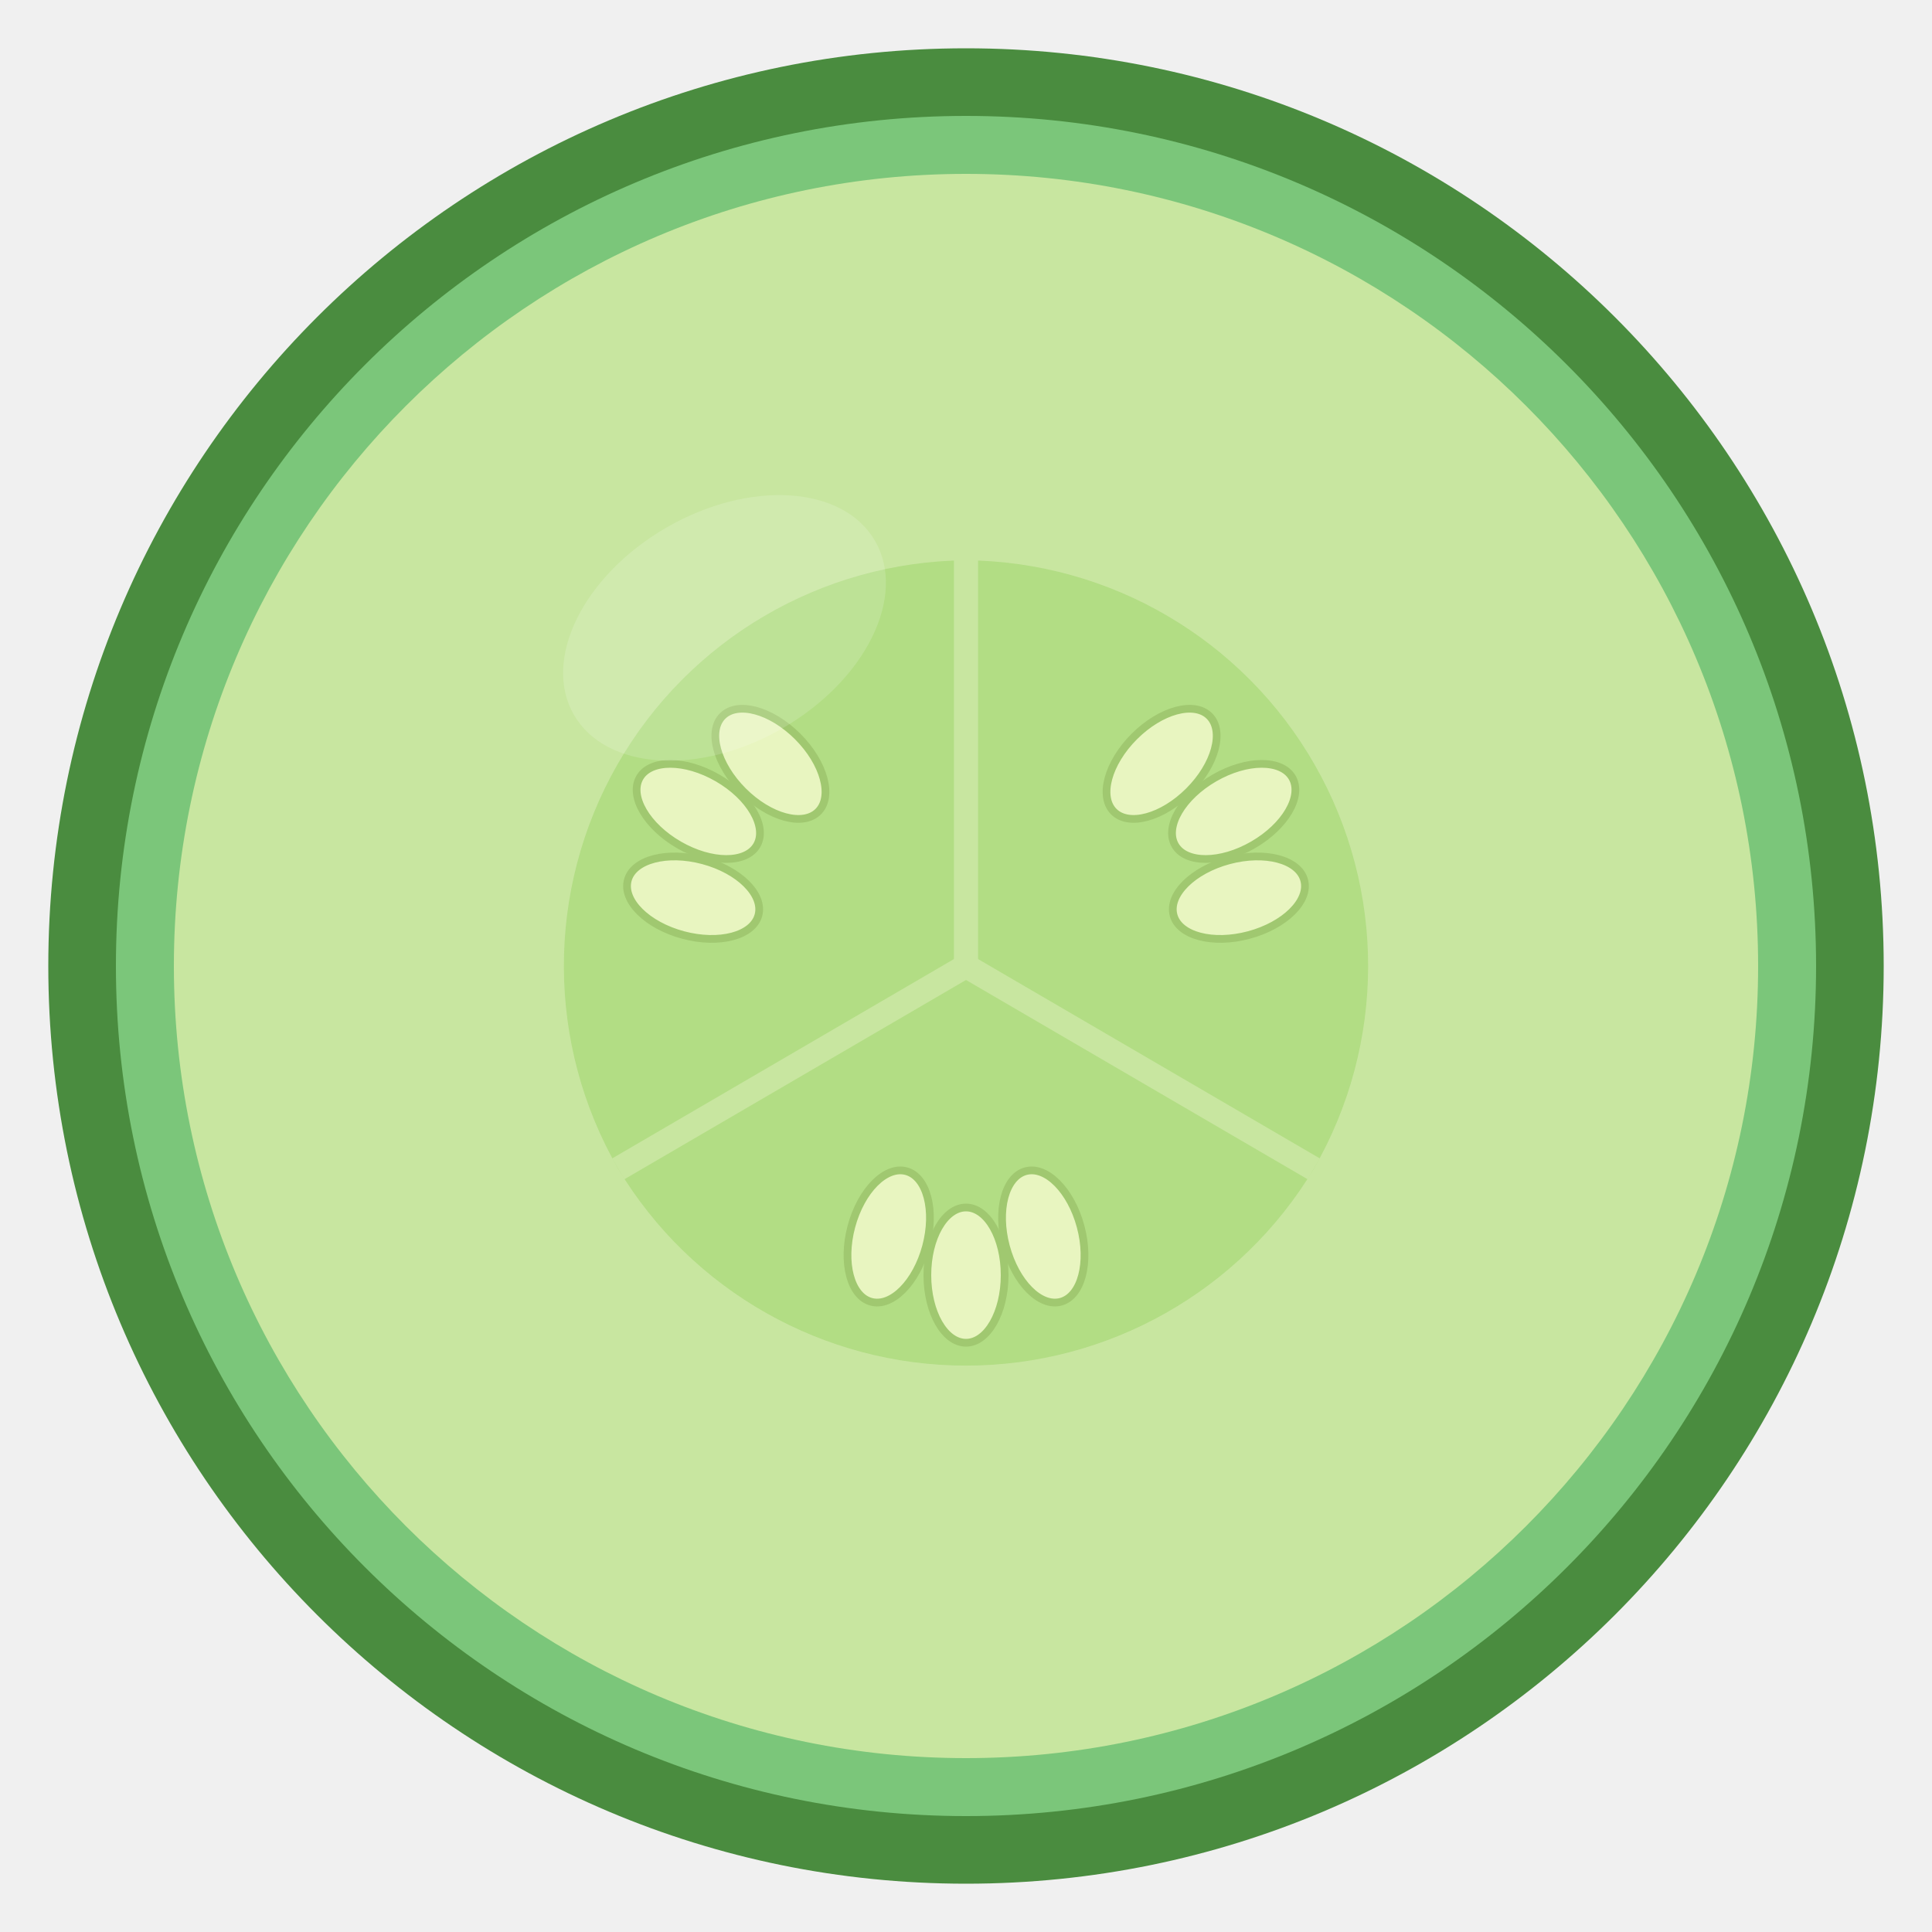
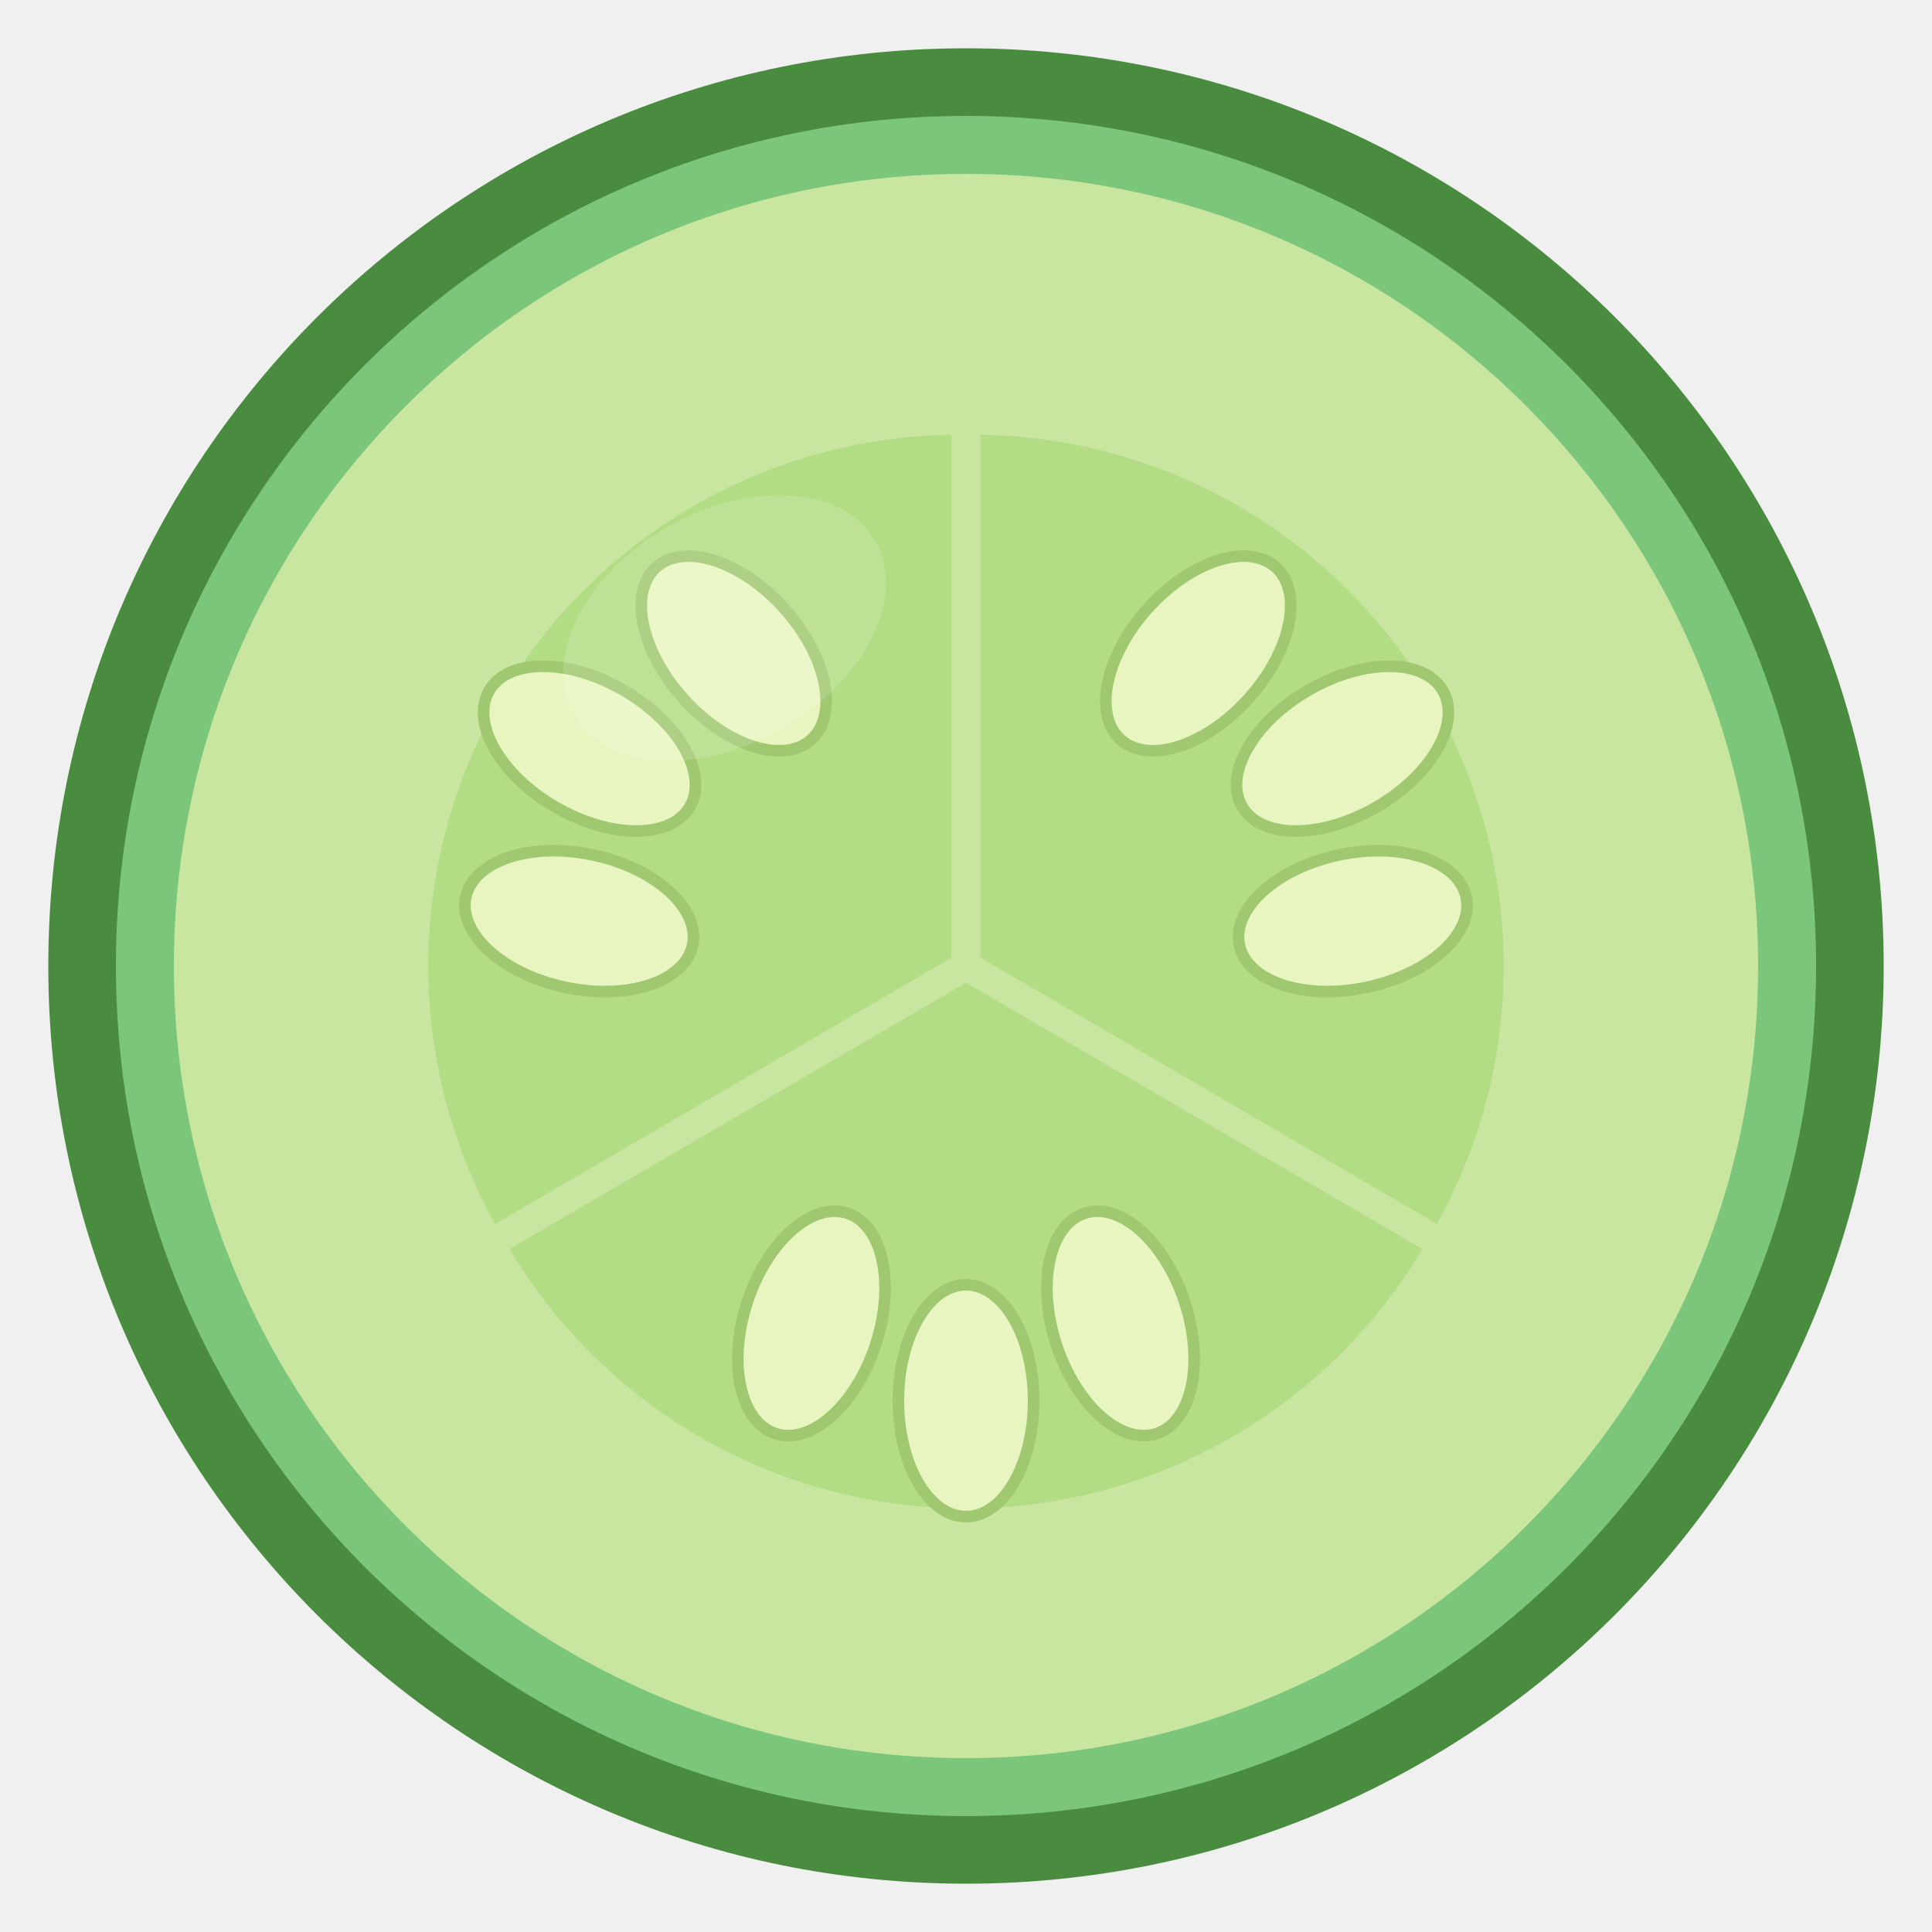
<svg xmlns="http://www.w3.org/2000/svg" viewBox="0 0 200 200" width="200" height="200">
  <circle cx="100" cy="100" r="95" fill="#4a8c3f" />
  <circle cx="100" cy="100" r="88" fill="#7bc67a" />
  <circle cx="100" cy="100" r="82" fill="#c8e6a0" />
-   <path d="M100,100 L100,58 A42,42 0 0,1 136,121 Z" fill="#a8d878" opacity="0.7" />
-   <path d="M100,100 L136,121 A42,42 0 0,1 64,121 Z" fill="#a8d878" opacity="0.7" />
-   <path d="M100,100 L64,121 A42,42 0 0,1 100,58 Z" fill="#a8d878" opacity="0.7" />
-   <line x1="100" y1="100" x2="100" y2="58" stroke="#c8e6a0" stroke-width="2.5" />
-   <line x1="100" y1="100" x2="136" y2="121" stroke="#c8e6a0" stroke-width="2.5" />
-   <line x1="100" y1="100" x2="64" y2="121" stroke="#c8e6a0" stroke-width="2.5" />
+   <path d="M100,100 L100,45 A55,55 0 0,1 148,128 Z" fill="#a8d878" opacity="0.7" />
+   <path d="M100,100 L148,128 A55,55 0 0,1 52,128 Z" fill="#a8d878" opacity="0.7" />
+   <path d="M100,100 L52,128 A55,55 0 0,1 100,45 Z" fill="#a8d878" opacity="0.7" />
+   <line x1="100" y1="100" x2="100" y2="45" stroke="#c8e6a0" stroke-width="3" />
+   <line x1="100" y1="100" x2="148" y2="128" stroke="#c8e6a0" stroke-width="3" />
+   <line x1="100" y1="100" x2="52" y2="128" stroke="#c8e6a0" stroke-width="3" />
  <g transform="rotate(60 100 100)">
-     <ellipse cx="100" cy="68" rx="4" ry="7" fill="#e8f5c0" stroke="#a0c870" stroke-width="0.8" />
-     <ellipse cx="92" cy="72" rx="4" ry="7" fill="#e8f5c0" stroke="#a0c870" stroke-width="0.8" transform="rotate(-15 92 72)" />
-     <ellipse cx="108" cy="72" rx="4" ry="7" fill="#e8f5c0" stroke="#a0c870" stroke-width="0.8" transform="rotate(15 108 72)" />
+     <ellipse cx="100" cy="55" rx="7" ry="12" fill="#e8f5c0" stroke="#a0c870" stroke-width="1.2" />
+     <ellipse cx="84" cy="63" rx="7" ry="12" fill="#e8f5c0" stroke="#a0c870" stroke-width="1.2" transform="rotate(-18 84 63)" />
+     <ellipse cx="116" cy="63" rx="7" ry="12" fill="#e8f5c0" stroke="#a0c870" stroke-width="1.2" transform="rotate(18 116 63)" />
  </g>
  <g transform="rotate(180 100 100)">
-     <ellipse cx="100" cy="68" rx="4" ry="7" fill="#e8f5c0" stroke="#a0c870" stroke-width="0.8" />
-     <ellipse cx="92" cy="72" rx="4" ry="7" fill="#e8f5c0" stroke="#a0c870" stroke-width="0.8" transform="rotate(-15 92 72)" />
-     <ellipse cx="108" cy="72" rx="4" ry="7" fill="#e8f5c0" stroke="#a0c870" stroke-width="0.8" transform="rotate(15 108 72)" />
+     <ellipse cx="100" cy="55" rx="7" ry="12" fill="#e8f5c0" stroke="#a0c870" stroke-width="1.2" />
+     <ellipse cx="84" cy="63" rx="7" ry="12" fill="#e8f5c0" stroke="#a0c870" stroke-width="1.2" transform="rotate(-18 84 63)" />
+     <ellipse cx="116" cy="63" rx="7" ry="12" fill="#e8f5c0" stroke="#a0c870" stroke-width="1.2" transform="rotate(18 116 63)" />
  </g>
  <g transform="rotate(300 100 100)">
-     <ellipse cx="100" cy="68" rx="4" ry="7" fill="#e8f5c0" stroke="#a0c870" stroke-width="0.8" />
-     <ellipse cx="92" cy="72" rx="4" ry="7" fill="#e8f5c0" stroke="#a0c870" stroke-width="0.8" transform="rotate(-15 92 72)" />
-     <ellipse cx="108" cy="72" rx="4" ry="7" fill="#e8f5c0" stroke="#a0c870" stroke-width="0.8" transform="rotate(15 108 72)" />
+     <ellipse cx="100" cy="55" rx="7" ry="12" fill="#e8f5c0" stroke="#a0c870" stroke-width="1.2" />
+     <ellipse cx="84" cy="63" rx="7" ry="12" fill="#e8f5c0" stroke="#a0c870" stroke-width="1.2" transform="rotate(-18 84 63)" />
+     <ellipse cx="116" cy="63" rx="7" ry="12" fill="#e8f5c0" stroke="#a0c870" stroke-width="1.2" transform="rotate(18 116 63)" />
  </g>
  <ellipse cx="75" cy="65" rx="18" ry="12" fill="white" opacity="0.15" transform="rotate(-30 75 65)" />
</svg>
